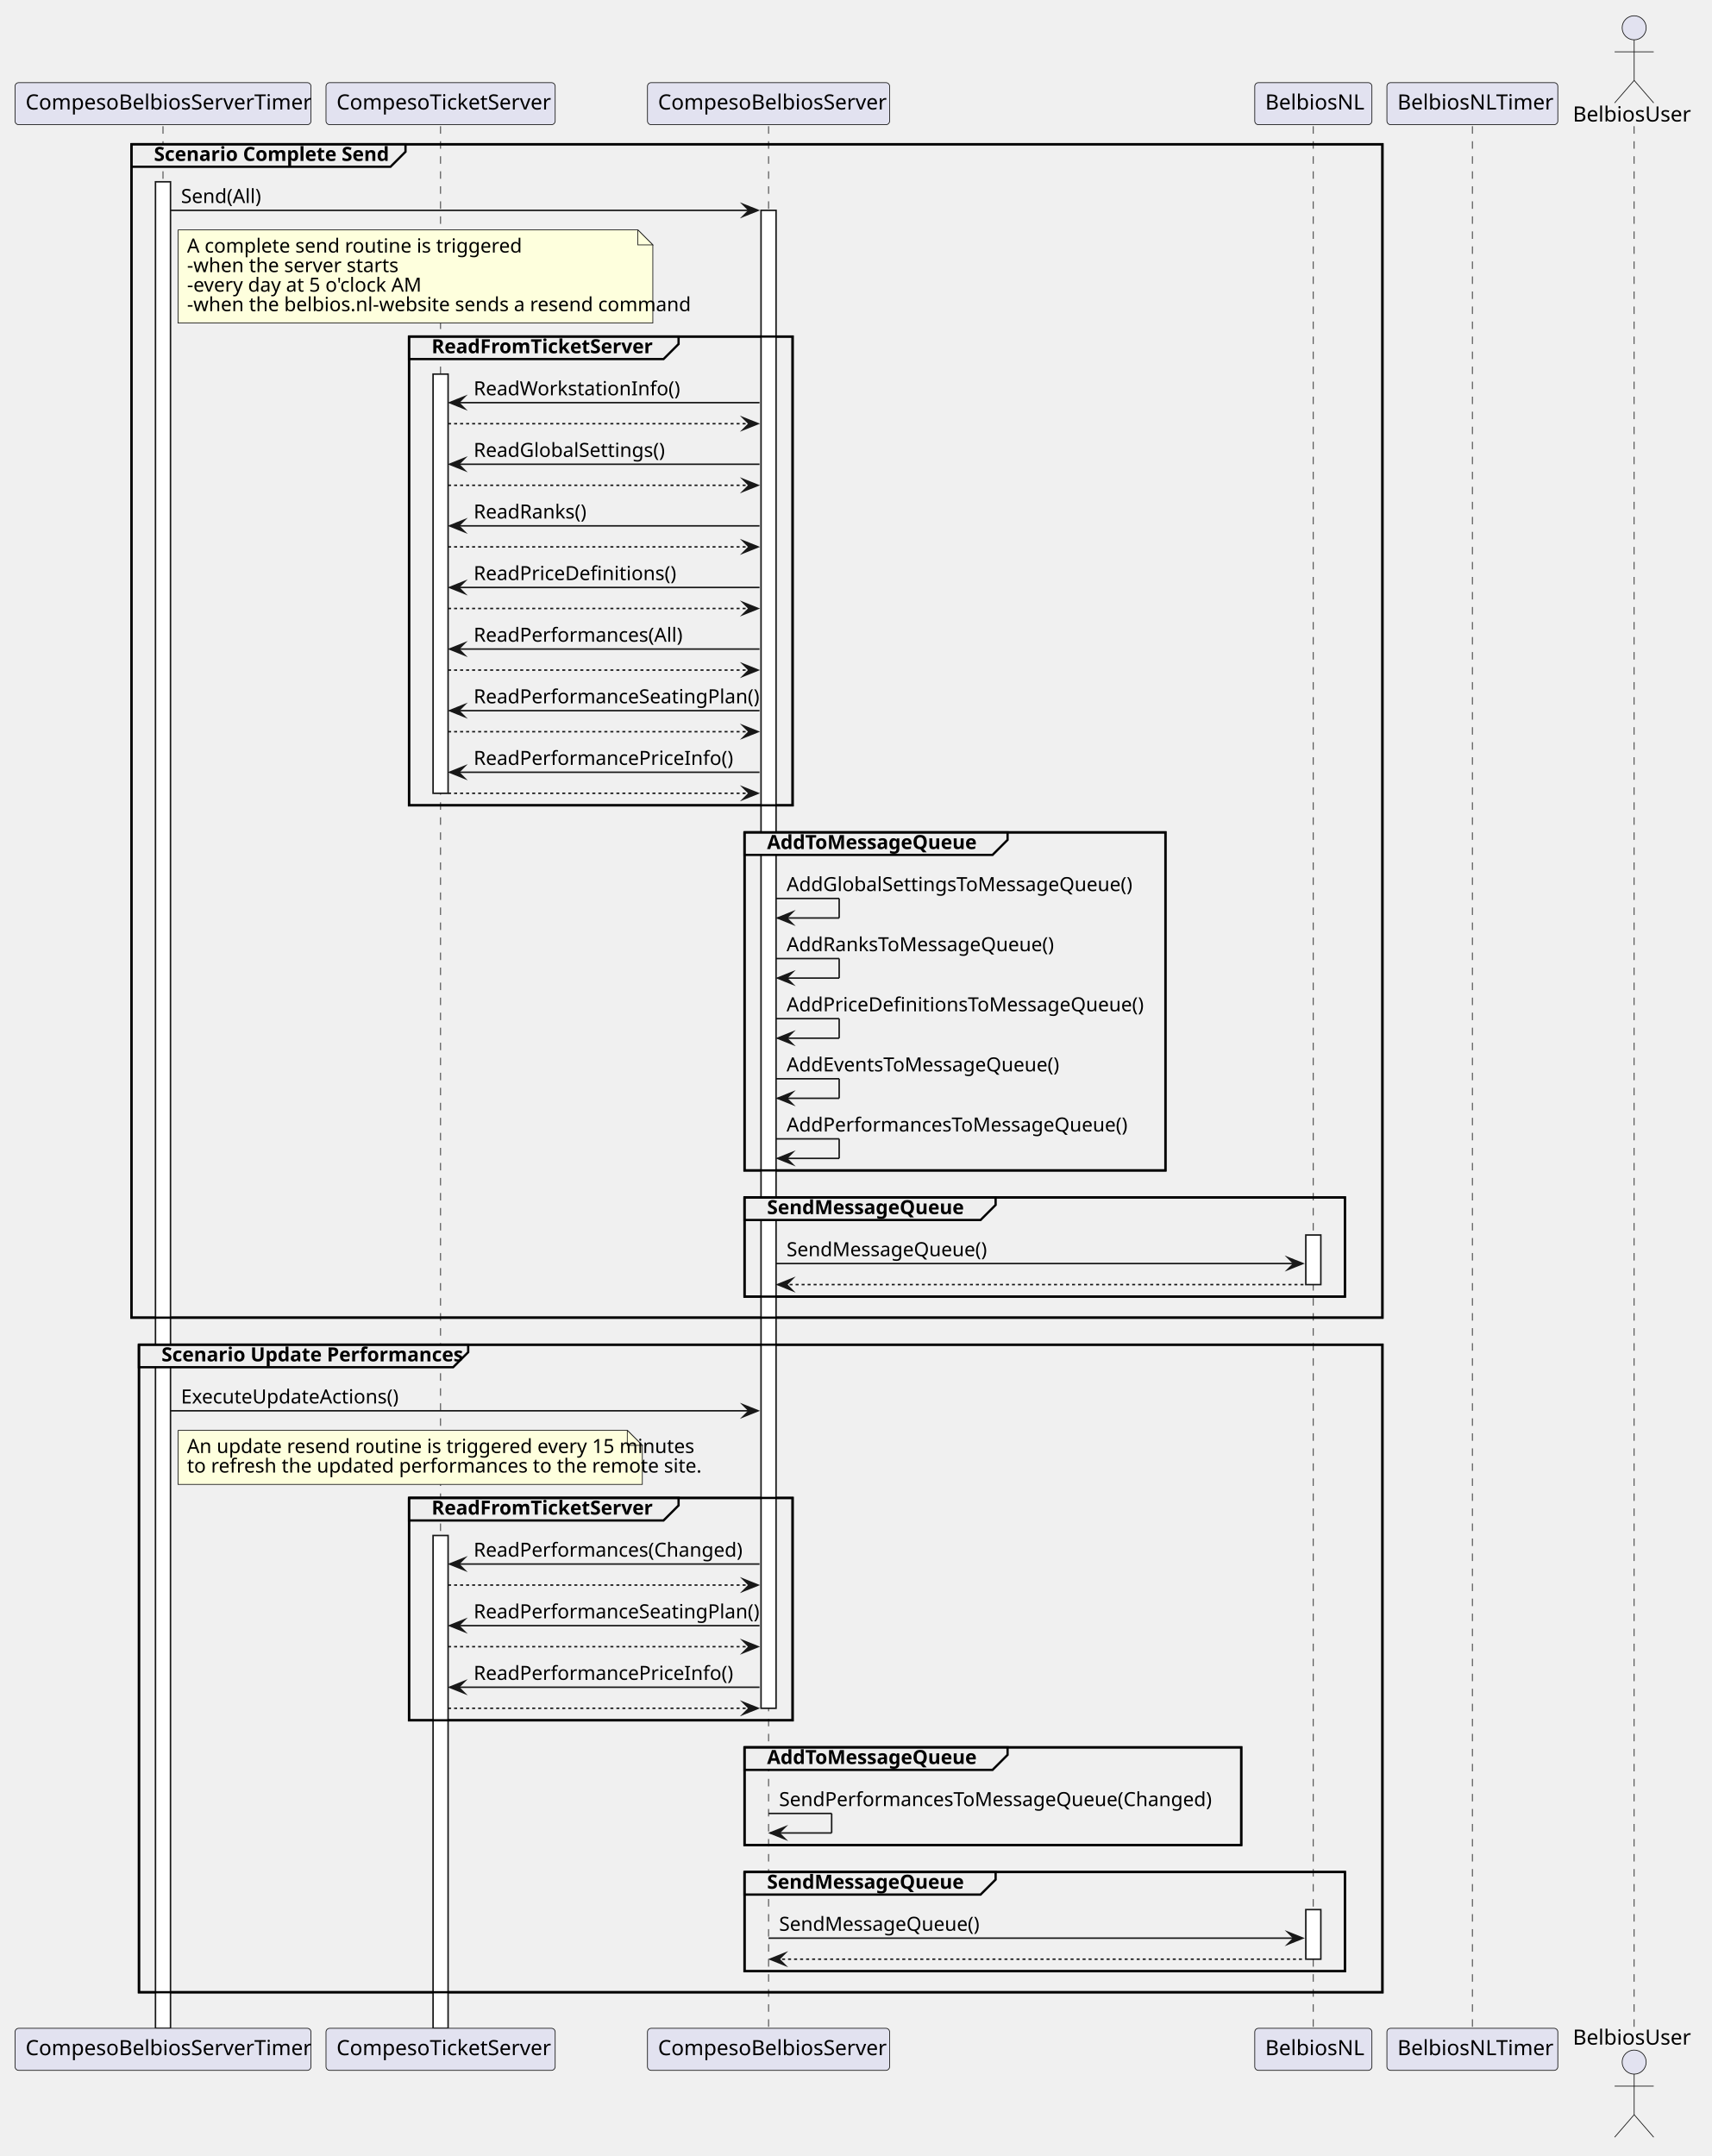
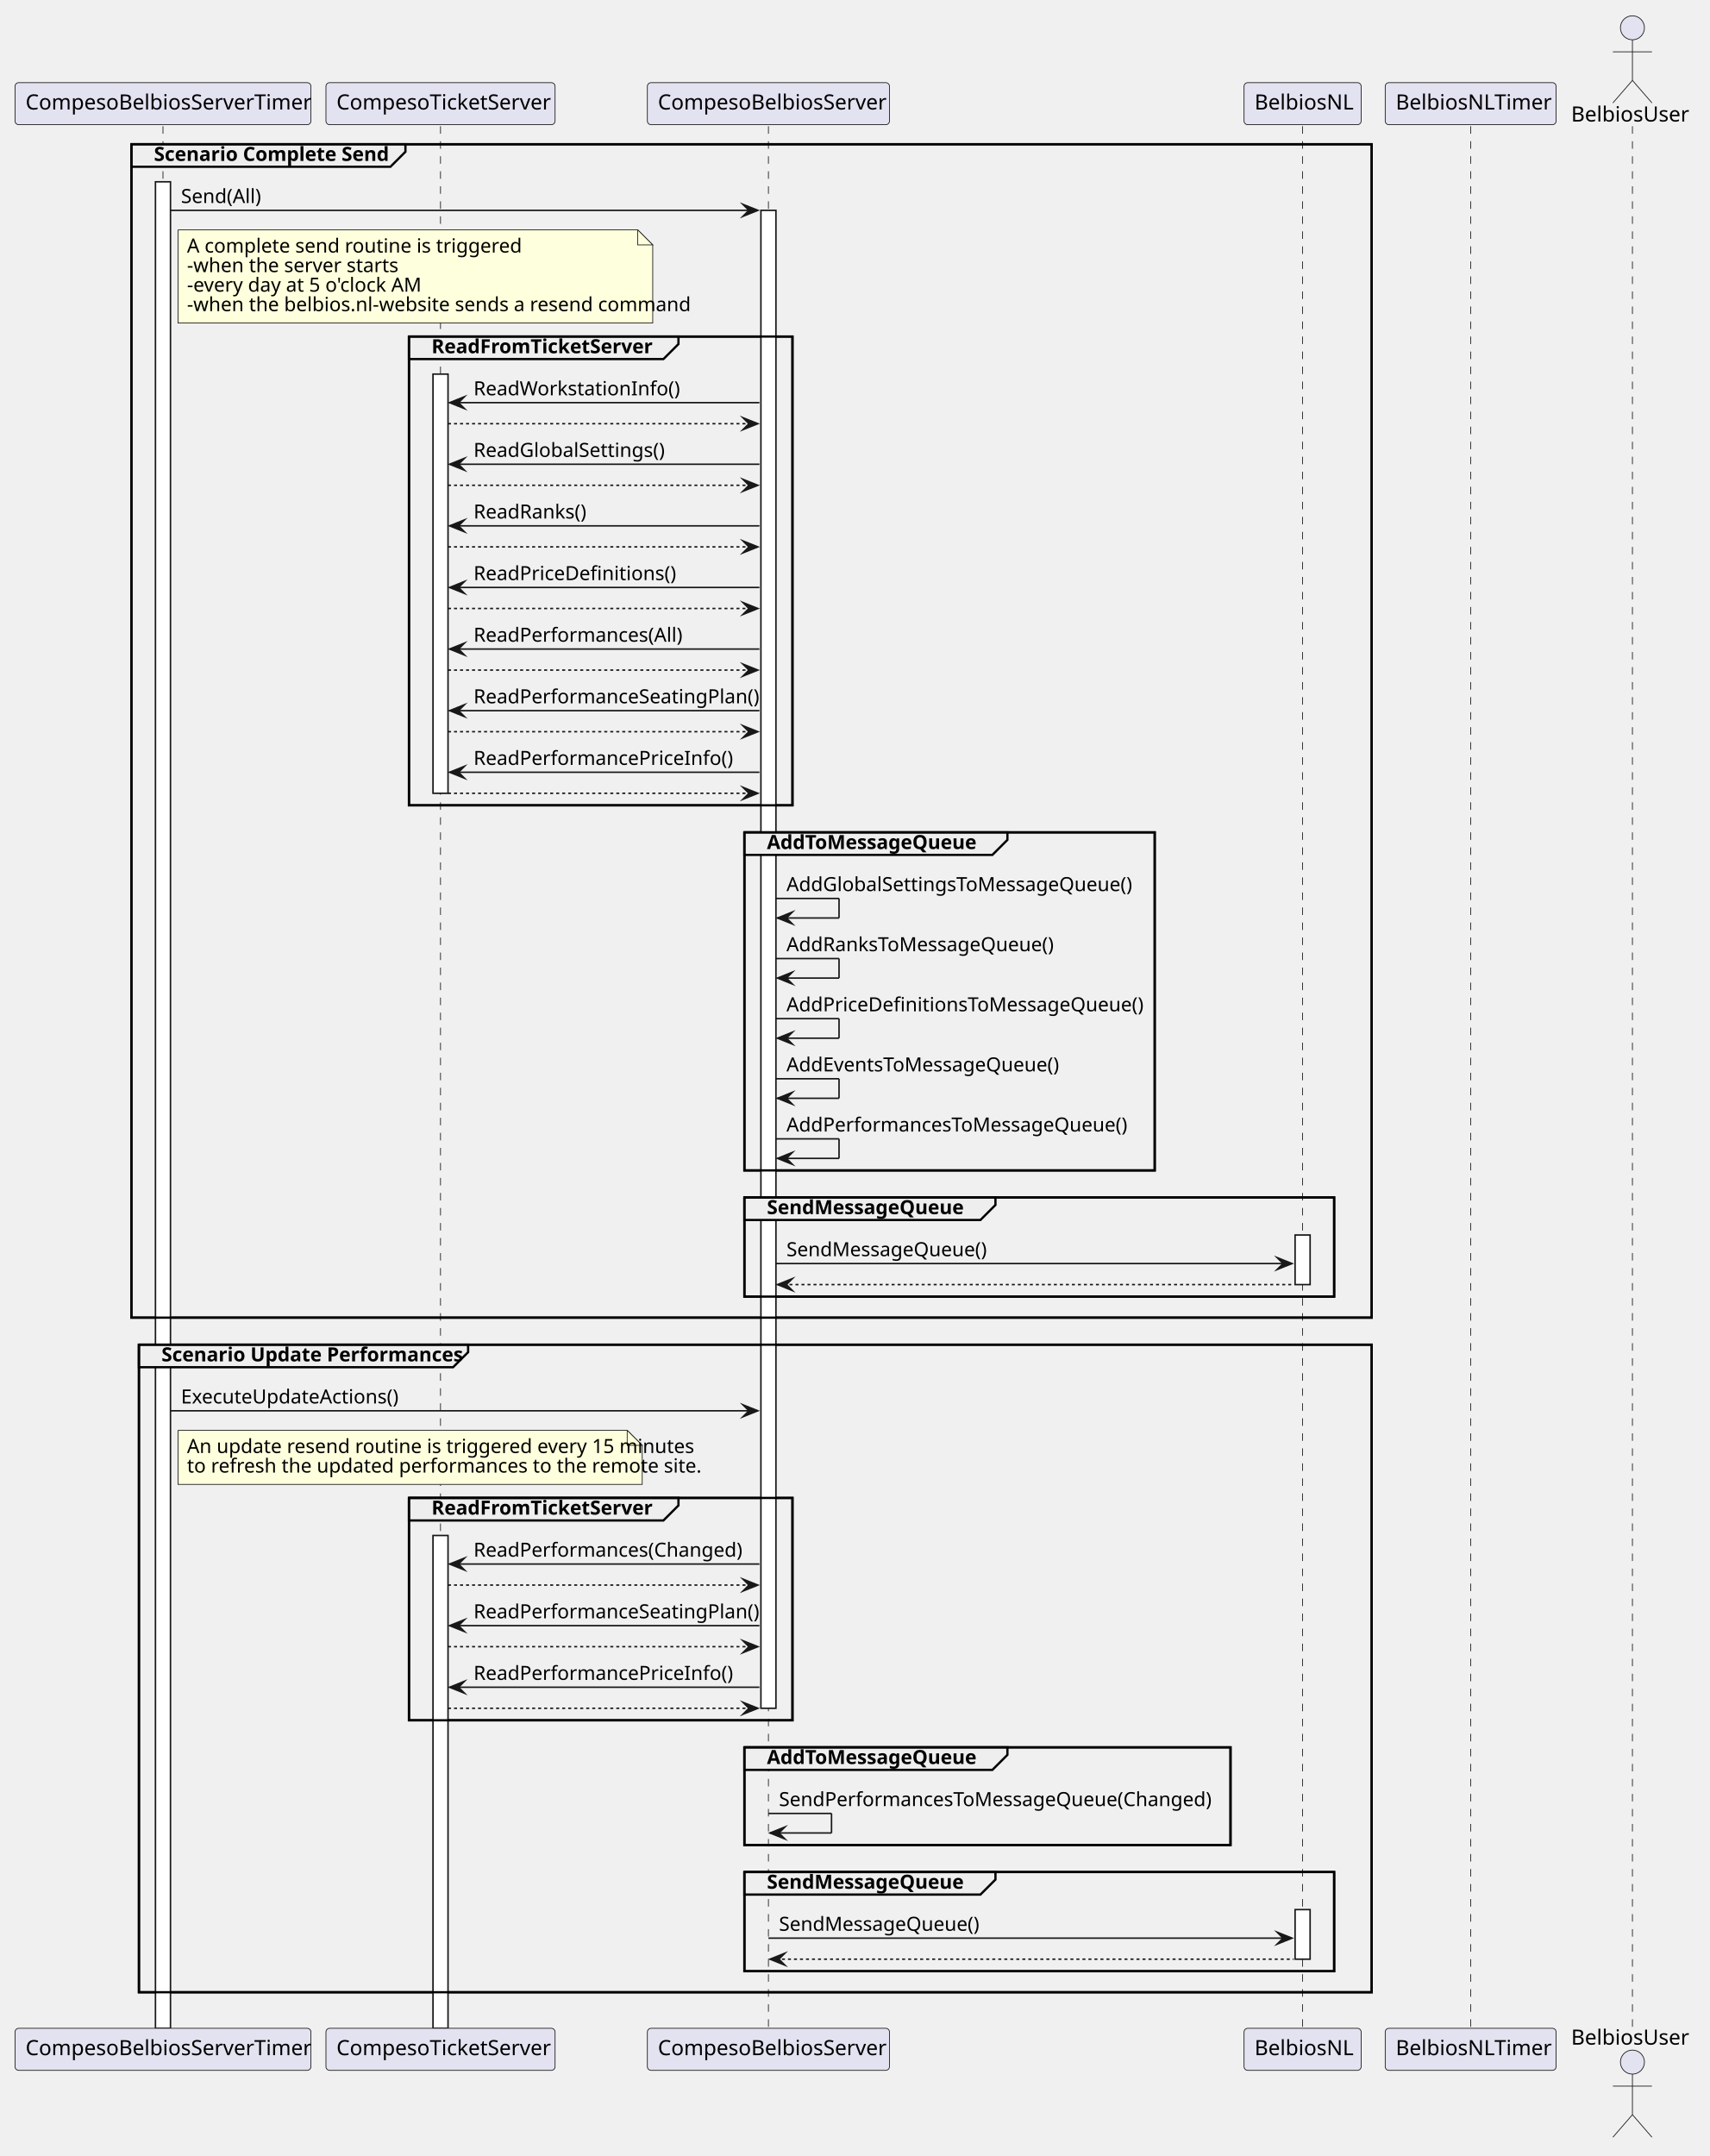
- <svg xmlns="http://www.w3.org/2000/svg" version="1.1" data-diagram-type="SEQUENCE" style="width:1139px;height:1435px;background:#FFFFFF;" width="1139px" height="1435px" viewBox="0 0 1139 1435" zoomAndPan="magnify" preserveAspectRatio="none" contentStyleType="text/css">
+ <svg xmlns="http://www.w3.org/2000/svg" version="1.1" data-diagram-type="SEQUENCE" style="width:1138px;height:1435px;background:#FFFFFF;" width="1138px" height="1435px" viewBox="0 0 1138 1435" zoomAndPan="magnify" preserveAspectRatio="none" contentStyleType="text/css">
  <defs />
  <g font-family="sans-serif" lengthAdjust="spacing">
-     <rect x="87.481" y="96" width="832.575" height="781" fill="none" style="stroke:#000;stroke-width:1.5;" />
+     <rect x="87.481" y="96" width="825.575" height="781" fill="none" style="stroke:#000;stroke-width:1.5;" />
    <rect x="272.219" y="224" width="255.275" height="312" fill="none" style="stroke:#000;stroke-width:1.5;" />
-     <rect x="495.494" y="554" width="280.125" height="225" fill="none" style="stroke:#000;stroke-width:1.5;" />
-     <rect x="495.494" y="797" width="399.562" height="66" fill="none" style="stroke:#000;stroke-width:1.5;" />
-     <rect x="92.481" y="895" width="827.575" height="431" fill="none" style="stroke:#000;stroke-width:1.5;" />
+     <rect x="495.494" y="554" width="273.125" height="225" fill="none" style="stroke:#000;stroke-width:1.5;" />
+     <rect x="495.494" y="797" width="392.562" height="66" fill="none" style="stroke:#000;stroke-width:1.5;" />
+     <rect x="92.481" y="895" width="820.575" height="431" fill="none" style="stroke:#000;stroke-width:1.5;" />
    <rect x="272.219" y="997" width="255.275" height="148" fill="none" style="stroke:#000;stroke-width:1.5;" />
-     <rect x="495.494" y="1163" width="330.581" height="65" fill="none" style="stroke:#000;stroke-width:1.5;" />
-     <rect x="495.494" y="1246" width="399.562" height="66" fill="none" style="stroke:#000;stroke-width:1.5;" />
+     <rect x="495.494" y="1163" width="323.581" height="65" fill="none" style="stroke:#000;stroke-width:1.5;" />
+     <rect x="495.494" y="1246" width="392.562" height="66" fill="none" style="stroke:#000;stroke-width:1.5;" />
    <g>
      <rect x="104.981" y="84" width="8" height="1266" fill="#000" fill-opacity="0" />
      <line x1="108.481" y1="84" x2="108.481" y2="1350" style="stroke:#181818;stroke-width:0.5;stroke-dasharray:5,5;" />
    </g>
    <g>
      <rect x="103.481" y="121" width="10" height="1229" fill="#FFF" style="stroke:#181818;stroke-width:1;" />
    </g>
    <g>
      <rect x="289.719" y="84" width="8" height="1266" fill="#000" fill-opacity="0" />
      <line x1="293.219" y1="84" x2="293.219" y2="1350" style="stroke:#181818;stroke-width:0.5;stroke-dasharray:5,5;" />
    </g>
    <g>
      <rect x="288.219" y="249" width="10" height="279" fill="#FFF" style="stroke:#181818;stroke-width:1;" />
    </g>
    <g>
      <rect x="288.219" y="1022" width="10" height="328" fill="#FFF" style="stroke:#181818;stroke-width:1;" />
    </g>
    <g>
      <rect x="507.994" y="84" width="8" height="1266" fill="#000" fill-opacity="0" />
      <line x1="511.494" y1="84" x2="511.494" y2="1350" style="stroke:#181818;stroke-width:0.5;stroke-dasharray:5,5;" />
    </g>
    <g>
      <rect x="506.494" y="140" width="10" height="997" fill="#FFF" style="stroke:#181818;stroke-width:1;" />
    </g>
    <g>
-       <rect x="870.556" y="84" width="8" height="1266" fill="#000" fill-opacity="0" />
-       <line x1="874.056" y1="84" x2="874.056" y2="1350" style="stroke:#181818;stroke-width:0.5;stroke-dasharray:5,5;" />
-     </g>
-     <g>
-       <rect x="869.056" y="822" width="10" height="33" fill="#FFF" style="stroke:#181818;stroke-width:1;" />
-     </g>
-     <g>
-       <rect x="869.056" y="1271" width="10" height="33" fill="#FFF" style="stroke:#181818;stroke-width:1;" />
-     </g>
-     <g>
-       <rect x="976.413" y="84" width="8" height="1266" fill="#000" fill-opacity="0" />
-       <line x1="979.913" y1="84" x2="979.913" y2="1350" style="stroke:#181818;stroke-width:0.5;stroke-dasharray:5,5;" />
-     </g>
-     <g>
-       <rect x="1084.087" y="84" width="8" height="1266" fill="#000" fill-opacity="0" />
-       <line x1="1087.587" y1="84" x2="1087.587" y2="1350" style="stroke:#181818;stroke-width:0.5;stroke-dasharray:5,5;" />
+       <rect x="863.556" y="84" width="8" height="1266" fill="#000" fill-opacity="0" />
+       <line x1="867.056" y1="84" x2="867.056" y2="1350" style="stroke:#181818;stroke-width:0.5;stroke-dasharray:5,5;" />
+     </g>
+     <g>
+       <rect x="862.056" y="822" width="10" height="33" fill="#FFF" style="stroke:#181818;stroke-width:1;" />
+     </g>
+     <g>
+       <rect x="862.056" y="1271" width="10" height="33" fill="#FFF" style="stroke:#181818;stroke-width:1;" />
+     </g>
+     <g>
+       <rect x="975.431" y="84" width="8" height="1266" fill="#000" fill-opacity="0" />
+       <line x1="978.931" y1="84" x2="978.931" y2="1350" style="stroke:#181818;stroke-width:0.5;stroke-dasharray:5,5;" />
+     </g>
+     <g>
+       <rect x="1083.106" y="84" width="8" height="1266" fill="#000" fill-opacity="0" />
+       <line x1="1086.606" y1="84" x2="1086.606" y2="1350" style="stroke:#181818;stroke-width:0.5;stroke-dasharray:5,5;" />
    </g>
    <rect x="10" y="55" width="196.963" height="28" fill="#E2E2F0" style="stroke:#181818;stroke-width:0.5;" rx="2.5" ry="2.5" />
    <text x="17" y="72.889" fill="#000" font-size="14" textLength="182.963">CompesoBelbiosServerTimer</text>
    <rect x="216.963" y="55" width="152.513" height="28" fill="#E2E2F0" style="stroke:#181818;stroke-width:0.5;" rx="2.5" ry="2.5" />
    <text x="223.963" y="72.889" fill="#000" font-size="14" textLength="138.513">CompesoTicketServer</text>
    <rect x="430.906" y="55" width="161.175" height="28" fill="#E2E2F0" style="stroke:#181818;stroke-width:0.5;" rx="2.5" ry="2.5" />
    <text x="437.906" y="72.889" fill="#000" font-size="14" textLength="147.175">CompesoBelbiosServer</text>
-     <rect x="835.075" y="55" width="77.963" height="28" fill="#E2E2F0" style="stroke:#181818;stroke-width:0.5;" rx="2.5" ry="2.5" />
-     <text x="842.075" y="72.889" fill="#000" font-size="14" textLength="63.963">BelbiosNL</text>
-     <rect x="923.038" y="55" width="113.75" height="28" fill="#E2E2F0" style="stroke:#181818;stroke-width:0.5;" rx="2.5" ry="2.5" />
-     <text x="930.038" y="72.889" fill="#000" font-size="14" textLength="99.75">BelbiosNLTimer</text>
-     <text x="1046.788" y="80.889" fill="#000" font-size="14" textLength="75.6">BelbiosUser</text>
-     <ellipse cx="1087.587" cy="18.5" rx="8" ry="8" fill="#E2E2F0" style="stroke:#181818;stroke-width:0.5;" />
-     <path d="M1087.587,26.5 L1087.587,53.5 M1074.587,34.5 L1100.587,34.5 M1087.587,53.5 L1074.587,68.5 M1087.587,53.5 L1100.587,68.5" style="stroke:#181818;stroke-width:0.5;" fill="none" />
+     <rect x="828.075" y="55" width="77.963" height="28" fill="#E2E2F0" style="stroke:#181818;stroke-width:0.5;" rx="2.5" ry="2.5" />
+     <text x="835.075" y="72.889" fill="#000" font-size="14" textLength="63.963">BelbiosNL</text>
+     <rect x="922.056" y="55" width="113.75" height="28" fill="#E2E2F0" style="stroke:#181818;stroke-width:0.5;" rx="2.5" ry="2.5" />
+     <text x="929.056" y="72.889" fill="#000" font-size="14" textLength="99.75">BelbiosNLTimer</text>
+     <text x="1045.806" y="80.889" fill="#000" font-size="14" textLength="75.6">BelbiosUser</text>
+     <ellipse cx="1086.606" cy="18.5" rx="8" ry="8" fill="#E2E2F0" style="stroke:#181818;stroke-width:0.5;" />
+     <path d="M1086.606,26.5 L1086.606,53.5 M1073.606,34.5 L1099.606,34.5 M1086.606,53.5 L1073.606,68.5 M1086.606,53.5 L1099.606,68.5" style="stroke:#181818;stroke-width:0.5;" fill="none" />
    <rect x="10" y="1350" width="196.963" height="28" fill="#E2E2F0" style="stroke:#181818;stroke-width:0.5;" rx="2.5" ry="2.5" />
    <text x="17" y="1367.889" fill="#000" font-size="14" textLength="182.963">CompesoBelbiosServerTimer</text>
    <rect x="216.963" y="1350" width="152.513" height="28" fill="#E2E2F0" style="stroke:#181818;stroke-width:0.5;" rx="2.5" ry="2.5" />
    <text x="223.963" y="1367.889" fill="#000" font-size="14" textLength="138.513">CompesoTicketServer</text>
    <rect x="430.906" y="1350" width="161.175" height="28" fill="#E2E2F0" style="stroke:#181818;stroke-width:0.5;" rx="2.5" ry="2.5" />
    <text x="437.906" y="1367.889" fill="#000" font-size="14" textLength="147.175">CompesoBelbiosServer</text>
-     <rect x="835.075" y="1350" width="77.963" height="28" fill="#E2E2F0" style="stroke:#181818;stroke-width:0.5;" rx="2.5" ry="2.5" />
-     <text x="842.075" y="1367.889" fill="#000" font-size="14" textLength="63.963">BelbiosNL</text>
-     <rect x="923.038" y="1350" width="113.75" height="28" fill="#E2E2F0" style="stroke:#181818;stroke-width:0.5;" rx="2.5" ry="2.5" />
-     <text x="930.038" y="1367.889" fill="#000" font-size="14" textLength="99.75">BelbiosNLTimer</text>
-     <text x="1046.788" y="1360.889" fill="#000" font-size="14" textLength="75.6">BelbiosUser</text>
-     <ellipse cx="1087.587" cy="1372.5" rx="8" ry="8" fill="#E2E2F0" style="stroke:#181818;stroke-width:0.5;" />
-     <path d="M1087.587,1380.5 L1087.587,1407.5 M1074.587,1388.5 L1100.587,1388.5 M1087.587,1407.5 L1074.587,1422.5 M1087.587,1407.5 L1100.587,1422.5" style="stroke:#181818;stroke-width:0.5;" fill="none" />
+     <rect x="828.075" y="1350" width="77.963" height="28" fill="#E2E2F0" style="stroke:#181818;stroke-width:0.5;" rx="2.5" ry="2.5" />
+     <text x="835.075" y="1367.889" fill="#000" font-size="14" textLength="63.963">BelbiosNL</text>
+     <rect x="922.056" y="1350" width="113.75" height="28" fill="#E2E2F0" style="stroke:#181818;stroke-width:0.5;" rx="2.5" ry="2.5" />
+     <text x="929.056" y="1367.889" fill="#000" font-size="14" textLength="99.75">BelbiosNLTimer</text>
+     <text x="1045.806" y="1360.889" fill="#000" font-size="14" textLength="75.6">BelbiosUser</text>
+     <ellipse cx="1086.606" cy="1372.5" rx="8" ry="8" fill="#E2E2F0" style="stroke:#181818;stroke-width:0.5;" />
+     <path d="M1086.606,1380.5 L1086.606,1407.5 M1073.606,1388.5 L1099.606,1388.5 M1086.606,1407.5 L1073.606,1422.5 M1086.606,1407.5 L1099.606,1422.5" style="stroke:#181818;stroke-width:0.5;" fill="none" />
    <path d="M87.481,96 L269.875,96 L269.875,101 L259.875,111 L87.481,111 L87.481,96" style="stroke:#000;stroke-width:1.5;" fill="#EEE" />
-     <rect x="87.481" y="96" width="832.575" height="781" fill="none" style="stroke:#000;stroke-width:1.5;" />
+     <rect x="87.481" y="96" width="825.575" height="781" fill="none" style="stroke:#000;stroke-width:1.5;" />
    <text x="102.481" y="107.111" fill="#000" font-size="13" textLength="137.394" font-weight="700">Scenario Complete Send</text>
    <polygon points="494.494,136,504.494,140,494.494,144,498.494,140" fill="#181818" style="stroke:#181818;stroke-width:1;stroke-linejoin:miter;stroke-miterlimit:10;" />
    <line x1="113.481" y1="140" x2="500.494" y2="140" style="stroke:#181818;stroke-width:1;" />
    <text x="120.481" y="135.111" fill="#000" font-size="13" textLength="53.544">Send(All)</text>
    <path d="M118.481,153 L118.481,215 L434.481,215 L434.481,163 L424.481,153 L118.481,153" style="stroke:#181818;stroke-width:0.5;" fill="#FEFFDD" />
    <path d="M424.481,153 L424.481,163 L434.481,163 L424.481,153" style="stroke:#181818;stroke-width:0.5;" fill="#FEFFDD" />
    <text x="124.481" y="168.111" fill="#000" font-size="13" textLength="190.044">A complete send routine is triggered</text>
    <text x="124.481" y="181.111" fill="#000" font-size="13" textLength="121.225">-when the server starts</text>
    <text x="124.481" y="194.111" fill="#000" font-size="13" textLength="133.981">-every day at 5 o'clock AM</text>
    <text x="124.481" y="207.111" fill="#000" font-size="13" textLength="295.587">-when the belbios.nl-website sends a resend command</text>
    <path d="M272.219,224 L451.606,224 L451.606,229 L441.606,239 L272.219,239 L272.219,224" style="stroke:#000;stroke-width:1.5;" fill="#EEE" />
    <rect x="272.219" y="224" width="255.275" height="312" fill="none" style="stroke:#000;stroke-width:1.5;" />
    <text x="287.219" y="235.111" fill="#000" font-size="13" textLength="134.388" font-weight="700">ReadFromTicketServer</text>
    <polygon points="309.219,264,299.219,268,309.219,272,305.219,268" fill="#181818" style="stroke:#181818;stroke-width:1;stroke-linejoin:miter;stroke-miterlimit:10;" />
    <line x1="303.219" y1="268" x2="505.494" y2="268" style="stroke:#181818;stroke-width:1;" />
    <text x="315.219" y="263.111" fill="#000" font-size="13" textLength="129.919">ReadWorkstationInfo()</text>
    <polygon points="494.494,278,504.494,282,494.494,286,498.494,282" fill="#181818" style="stroke:#181818;stroke-width:1;stroke-linejoin:miter;stroke-miterlimit:10;" />
    <line x1="298.219" y1="282" x2="500.494" y2="282" style="stroke:#181818;stroke-width:1;stroke-dasharray:2,2;" />
    <polygon points="309.219,305,299.219,309,309.219,313,305.219,309" fill="#181818" style="stroke:#181818;stroke-width:1;stroke-linejoin:miter;stroke-miterlimit:10;" />
    <line x1="303.219" y1="309" x2="505.494" y2="309" style="stroke:#181818;stroke-width:1;" />
    <text x="315.219" y="304.111" fill="#000" font-size="13" textLength="124.313">ReadGlobalSettings()</text>
    <polygon points="494.494,319,504.494,323,494.494,327,498.494,323" fill="#181818" style="stroke:#181818;stroke-width:1;stroke-linejoin:miter;stroke-miterlimit:10;" />
    <line x1="298.219" y1="323" x2="500.494" y2="323" style="stroke:#181818;stroke-width:1;stroke-dasharray:2,2;" />
    <polygon points="309.219,346,299.219,350,309.219,354,305.219,350" fill="#181818" style="stroke:#181818;stroke-width:1;stroke-linejoin:miter;stroke-miterlimit:10;" />
    <line x1="303.219" y1="350" x2="505.494" y2="350" style="stroke:#181818;stroke-width:1;" />
    <text x="315.219" y="345.111" fill="#000" font-size="13" textLength="76.619">ReadRanks()</text>
    <polygon points="494.494,360,504.494,364,494.494,368,498.494,364" fill="#181818" style="stroke:#181818;stroke-width:1;stroke-linejoin:miter;stroke-miterlimit:10;" />
    <line x1="298.219" y1="364" x2="500.494" y2="364" style="stroke:#181818;stroke-width:1;stroke-dasharray:2,2;" />
    <polygon points="309.219,387,299.219,391,309.219,395,305.219,391" fill="#181818" style="stroke:#181818;stroke-width:1;stroke-linejoin:miter;stroke-miterlimit:10;" />
    <line x1="303.219" y1="391" x2="505.494" y2="391" style="stroke:#181818;stroke-width:1;" />
    <text x="315.219" y="386.111" fill="#000" font-size="13" textLength="130.163">ReadPriceDefinitions()</text>
    <polygon points="494.494,401,504.494,405,494.494,409,498.494,405" fill="#181818" style="stroke:#181818;stroke-width:1;stroke-linejoin:miter;stroke-miterlimit:10;" />
    <line x1="298.219" y1="405" x2="500.494" y2="405" style="stroke:#181818;stroke-width:1;stroke-dasharray:2,2;" />
    <polygon points="309.219,428,299.219,432,309.219,436,305.219,432" fill="#181818" style="stroke:#181818;stroke-width:1;stroke-linejoin:miter;stroke-miterlimit:10;" />
    <line x1="303.219" y1="432" x2="505.494" y2="432" style="stroke:#181818;stroke-width:1;" />
    <text x="315.219" y="427.111" fill="#000" font-size="13" textLength="135.119">ReadPerformances(All)</text>
    <polygon points="494.494,442,504.494,446,494.494,450,498.494,446" fill="#181818" style="stroke:#181818;stroke-width:1;stroke-linejoin:miter;stroke-miterlimit:10;" />
    <line x1="298.219" y1="446" x2="500.494" y2="446" style="stroke:#181818;stroke-width:1;stroke-dasharray:2,2;" />
    <polygon points="309.219,469,299.219,473,309.219,477,305.219,473" fill="#181818" style="stroke:#181818;stroke-width:1;stroke-linejoin:miter;stroke-miterlimit:10;" />
    <line x1="303.219" y1="473" x2="505.494" y2="473" style="stroke:#181818;stroke-width:1;" />
    <text x="315.219" y="468.111" fill="#000" font-size="13" textLength="184.275">ReadPerformanceSeatingPlan()</text>
    <polygon points="494.494,483,504.494,487,494.494,491,498.494,487" fill="#181818" style="stroke:#181818;stroke-width:1;stroke-linejoin:miter;stroke-miterlimit:10;" />
    <line x1="298.219" y1="487" x2="500.494" y2="487" style="stroke:#181818;stroke-width:1;stroke-dasharray:2,2;" />
    <polygon points="309.219,510,299.219,514,309.219,518,305.219,514" fill="#181818" style="stroke:#181818;stroke-width:1;stroke-linejoin:miter;stroke-miterlimit:10;" />
    <line x1="303.219" y1="514" x2="505.494" y2="514" style="stroke:#181818;stroke-width:1;" />
    <text x="315.219" y="509.111" fill="#000" font-size="13" textLength="165.344">ReadPerformancePriceInfo()</text>
    <polygon points="494.494,524,504.494,528,494.494,532,498.494,528" fill="#181818" style="stroke:#181818;stroke-width:1;stroke-linejoin:miter;stroke-miterlimit:10;" />
    <line x1="298.219" y1="528" x2="500.494" y2="528" style="stroke:#181818;stroke-width:1;stroke-dasharray:2,2;" />
    <path d="M495.494,554 L670.575,554 L670.575,559 L660.575,569 L495.494,569 L495.494,554" style="stroke:#000;stroke-width:1.5;" fill="#EEE" />
-     <rect x="495.494" y="554" width="280.125" height="225" fill="none" style="stroke:#000;stroke-width:1.5;" />
+     <rect x="495.494" y="554" width="273.125" height="225" fill="none" style="stroke:#000;stroke-width:1.5;" />
    <text x="510.494" y="565.111" fill="#000" font-size="13" textLength="130.081" font-weight="700">AddToMessageQueue</text>
    <line x1="516.494" y1="598" x2="558.494" y2="598" style="stroke:#181818;stroke-width:1;" />
    <line x1="558.494" y1="598" x2="558.494" y2="611" style="stroke:#181818;stroke-width:1;" />
    <line x1="517.494" y1="611" x2="558.494" y2="611" style="stroke:#181818;stroke-width:1;" />
    <polygon points="527.494,607,517.494,611,527.494,615,523.494,611" fill="#181818" style="stroke:#181818;stroke-width:1;stroke-linejoin:miter;stroke-miterlimit:10;" />
    <text x="523.494" y="593.111" fill="#000" font-size="13" textLength="223.275">AddGlobalSettingsToMessageQueue()</text>
    <line x1="516.494" y1="638" x2="558.494" y2="638" style="stroke:#181818;stroke-width:1;" />
    <line x1="558.494" y1="638" x2="558.494" y2="651" style="stroke:#181818;stroke-width:1;" />
    <line x1="517.494" y1="651" x2="558.494" y2="651" style="stroke:#181818;stroke-width:1;" />
    <polygon points="527.494,647,517.494,651,527.494,655,523.494,651" fill="#181818" style="stroke:#181818;stroke-width:1;stroke-linejoin:miter;stroke-miterlimit:10;" />
    <text x="523.494" y="633.111" fill="#000" font-size="13" textLength="175.581">AddRanksToMessageQueue()</text>
    <line x1="516.494" y1="678" x2="558.494" y2="678" style="stroke:#181818;stroke-width:1;" />
    <line x1="558.494" y1="678" x2="558.494" y2="691" style="stroke:#181818;stroke-width:1;" />
    <line x1="517.494" y1="691" x2="558.494" y2="691" style="stroke:#181818;stroke-width:1;" />
    <polygon points="527.494,687,517.494,691,527.494,695,523.494,691" fill="#181818" style="stroke:#181818;stroke-width:1;stroke-linejoin:miter;stroke-miterlimit:10;" />
    <text x="523.494" y="673.111" fill="#000" font-size="13" textLength="229.125">AddPriceDefinitionsToMessageQueue()</text>
    <line x1="516.494" y1="718" x2="558.494" y2="718" style="stroke:#181818;stroke-width:1;" />
    <line x1="558.494" y1="718" x2="558.494" y2="731" style="stroke:#181818;stroke-width:1;" />
    <line x1="517.494" y1="731" x2="558.494" y2="731" style="stroke:#181818;stroke-width:1;" />
    <polygon points="527.494,727,517.494,731,527.494,735,523.494,731" fill="#181818" style="stroke:#181818;stroke-width:1;stroke-linejoin:miter;stroke-miterlimit:10;" />
    <text x="523.494" y="713.111" fill="#000" font-size="13" textLength="178.425">AddEventsToMessageQueue()</text>
    <line x1="516.494" y1="758" x2="558.494" y2="758" style="stroke:#181818;stroke-width:1;" />
    <line x1="558.494" y1="758" x2="558.494" y2="771" style="stroke:#181818;stroke-width:1;" />
    <line x1="517.494" y1="771" x2="558.494" y2="771" style="stroke:#181818;stroke-width:1;" />
    <polygon points="527.494,767,517.494,771,527.494,775,523.494,771" fill="#181818" style="stroke:#181818;stroke-width:1;stroke-linejoin:miter;stroke-miterlimit:10;" />
    <text x="523.494" y="753.111" fill="#000" font-size="13" textLength="219.538">AddPerformancesToMessageQueue()</text>
    <path d="M495.494,797 L662.613,797 L662.613,802 L652.613,812 L495.494,812 L495.494,797" style="stroke:#000;stroke-width:1.5;" fill="#EEE" />
-     <rect x="495.494" y="797" width="399.562" height="66" fill="none" style="stroke:#000;stroke-width:1.5;" />
+     <rect x="495.494" y="797" width="392.562" height="66" fill="none" style="stroke:#000;stroke-width:1.5;" />
    <text x="510.494" y="808.111" fill="#000" font-size="13" textLength="122.119" font-weight="700">SendMessageQueue</text>
-     <polygon points="857.056,837,867.056,841,857.056,845,861.056,841" fill="#181818" style="stroke:#181818;stroke-width:1;stroke-linejoin:miter;stroke-miterlimit:10;" />
-     <line x1="516.494" y1="841" x2="863.056" y2="841" style="stroke:#181818;stroke-width:1;" />
+     <polygon points="850.056,837,860.056,841,850.056,845,854.056,841" fill="#181818" style="stroke:#181818;stroke-width:1;stroke-linejoin:miter;stroke-miterlimit:10;" />
+     <line x1="516.494" y1="841" x2="856.056" y2="841" style="stroke:#181818;stroke-width:1;" />
    <text x="523.494" y="836.111" fill="#000" font-size="13" textLength="130.731">SendMessageQueue()</text>
    <polygon points="527.494,851,517.494,855,527.494,859,523.494,855" fill="#181818" style="stroke:#181818;stroke-width:1;stroke-linejoin:miter;stroke-miterlimit:10;" />
-     <line x1="521.494" y1="855" x2="868.056" y2="855" style="stroke:#181818;stroke-width:1;stroke-dasharray:2,2;" />
+     <line x1="521.494" y1="855" x2="861.056" y2="855" style="stroke:#181818;stroke-width:1;stroke-dasharray:2,2;" />
    <path d="M92.481,895 L311.6,895 L311.6,900 L301.6,910 L92.481,910 L92.481,895" style="stroke:#000;stroke-width:1.5;" fill="#EEE" />
-     <rect x="92.481" y="895" width="827.575" height="431" fill="none" style="stroke:#000;stroke-width:1.5;" />
+     <rect x="92.481" y="895" width="820.575" height="431" fill="none" style="stroke:#000;stroke-width:1.5;" />
    <text x="107.481" y="906.111" fill="#000" font-size="13" textLength="174.119" font-weight="700">Scenario Update Performances</text>
    <polygon points="494.494,935,504.494,939,494.494,943,498.494,939" fill="#181818" style="stroke:#181818;stroke-width:1;stroke-linejoin:miter;stroke-miterlimit:10;" />
    <line x1="113.481" y1="939" x2="500.494" y2="939" style="stroke:#181818;stroke-width:1;" />
    <text x="120.481" y="934.111" fill="#000" font-size="13" textLength="140.156">ExecuteUpdateActions()</text>
    <path d="M118.481,952 L118.481,988 L427.481,988 L427.481,962 L417.481,952 L118.481,952" style="stroke:#181818;stroke-width:0.5;" fill="#FEFFDD" />
    <path d="M417.481,952 L417.481,962 L427.481,962 L417.481,952" style="stroke:#181818;stroke-width:0.5;" fill="#FEFFDD" />
    <text x="124.481" y="967.111" fill="#000" font-size="13" textLength="287.544">An update resend routine is triggered every 15 minutes</text>
    <text x="124.481" y="980.111" fill="#000" font-size="13" textLength="288.6">to refresh the updated performances to the remote site.</text>
    <path d="M272.219,997 L451.606,997 L451.606,1002 L441.606,1012 L272.219,1012 L272.219,997" style="stroke:#000;stroke-width:1.5;" fill="#EEE" />
    <rect x="272.219" y="997" width="255.275" height="148" fill="none" style="stroke:#000;stroke-width:1.5;" />
    <text x="287.219" y="1008.111" fill="#000" font-size="13" textLength="134.388" font-weight="700">ReadFromTicketServer</text>
    <polygon points="309.219,1037,299.219,1041,309.219,1045,305.219,1041" fill="#181818" style="stroke:#181818;stroke-width:1;stroke-linejoin:miter;stroke-miterlimit:10;" />
    <line x1="303.219" y1="1041" x2="505.494" y2="1041" style="stroke:#181818;stroke-width:1;" />
    <text x="315.219" y="1036.111" fill="#000" font-size="13" textLength="173.388">ReadPerformances(Changed)</text>
    <polygon points="494.494,1051,504.494,1055,494.494,1059,498.494,1055" fill="#181818" style="stroke:#181818;stroke-width:1;stroke-linejoin:miter;stroke-miterlimit:10;" />
    <line x1="298.219" y1="1055" x2="500.494" y2="1055" style="stroke:#181818;stroke-width:1;stroke-dasharray:2,2;" />
    <polygon points="309.219,1078,299.219,1082,309.219,1086,305.219,1082" fill="#181818" style="stroke:#181818;stroke-width:1;stroke-linejoin:miter;stroke-miterlimit:10;" />
    <line x1="303.219" y1="1082" x2="505.494" y2="1082" style="stroke:#181818;stroke-width:1;" />
    <text x="315.219" y="1077.111" fill="#000" font-size="13" textLength="184.275">ReadPerformanceSeatingPlan()</text>
    <polygon points="494.494,1092,504.494,1096,494.494,1100,498.494,1096" fill="#181818" style="stroke:#181818;stroke-width:1;stroke-linejoin:miter;stroke-miterlimit:10;" />
    <line x1="298.219" y1="1096" x2="500.494" y2="1096" style="stroke:#181818;stroke-width:1;stroke-dasharray:2,2;" />
    <polygon points="309.219,1119,299.219,1123,309.219,1127,305.219,1123" fill="#181818" style="stroke:#181818;stroke-width:1;stroke-linejoin:miter;stroke-miterlimit:10;" />
    <line x1="303.219" y1="1123" x2="505.494" y2="1123" style="stroke:#181818;stroke-width:1;" />
    <text x="315.219" y="1118.111" fill="#000" font-size="13" textLength="165.344">ReadPerformancePriceInfo()</text>
    <polygon points="494.494,1133,504.494,1137,494.494,1141,498.494,1137" fill="#181818" style="stroke:#181818;stroke-width:1;stroke-linejoin:miter;stroke-miterlimit:10;" />
    <line x1="298.219" y1="1137" x2="500.494" y2="1137" style="stroke:#181818;stroke-width:1;stroke-dasharray:2,2;" />
    <path d="M495.494,1163 L670.575,1163 L670.575,1168 L660.575,1178 L495.494,1178 L495.494,1163" style="stroke:#000;stroke-width:1.5;" fill="#EEE" />
-     <rect x="495.494" y="1163" width="330.581" height="65" fill="none" style="stroke:#000;stroke-width:1.5;" />
+     <rect x="495.494" y="1163" width="323.581" height="65" fill="none" style="stroke:#000;stroke-width:1.5;" />
    <text x="510.494" y="1174.111" fill="#000" font-size="13" textLength="130.081" font-weight="700">AddToMessageQueue</text>
    <line x1="511.494" y1="1207" x2="553.494" y2="1207" style="stroke:#181818;stroke-width:1;" />
    <line x1="553.494" y1="1207" x2="553.494" y2="1220" style="stroke:#181818;stroke-width:1;" />
    <line x1="512.494" y1="1220" x2="553.494" y2="1220" style="stroke:#181818;stroke-width:1;" />
    <polygon points="522.494,1216,512.494,1220,522.494,1224,518.494,1220" fill="#181818" style="stroke:#181818;stroke-width:1;stroke-linejoin:miter;stroke-miterlimit:10;" />
    <text x="518.494" y="1202.111" fill="#000" font-size="13" textLength="279.581">SendPerformancesToMessageQueue(Changed)</text>
    <path d="M495.494,1246 L662.613,1246 L662.613,1251 L652.613,1261 L495.494,1261 L495.494,1246" style="stroke:#000;stroke-width:1.5;" fill="#EEE" />
-     <rect x="495.494" y="1246" width="399.562" height="66" fill="none" style="stroke:#000;stroke-width:1.5;" />
+     <rect x="495.494" y="1246" width="392.562" height="66" fill="none" style="stroke:#000;stroke-width:1.5;" />
    <text x="510.494" y="1257.111" fill="#000" font-size="13" textLength="122.119" font-weight="700">SendMessageQueue</text>
-     <polygon points="857.056,1286,867.056,1290,857.056,1294,861.056,1290" fill="#181818" style="stroke:#181818;stroke-width:1;stroke-linejoin:miter;stroke-miterlimit:10;" />
-     <line x1="511.494" y1="1290" x2="863.056" y2="1290" style="stroke:#181818;stroke-width:1;" />
+     <polygon points="850.056,1286,860.056,1290,850.056,1294,854.056,1290" fill="#181818" style="stroke:#181818;stroke-width:1;stroke-linejoin:miter;stroke-miterlimit:10;" />
+     <line x1="511.494" y1="1290" x2="856.056" y2="1290" style="stroke:#181818;stroke-width:1;" />
    <text x="518.494" y="1285.111" fill="#000" font-size="13" textLength="130.731">SendMessageQueue()</text>
    <polygon points="522.494,1300,512.494,1304,522.494,1308,518.494,1304" fill="#181818" style="stroke:#181818;stroke-width:1;stroke-linejoin:miter;stroke-miterlimit:10;" />
-     <line x1="516.494" y1="1304" x2="868.056" y2="1304" style="stroke:#181818;stroke-width:1;stroke-dasharray:2,2;" />
+     <line x1="516.494" y1="1304" x2="861.056" y2="1304" style="stroke:#181818;stroke-width:1;stroke-dasharray:2,2;" />
  </g>
</svg>
